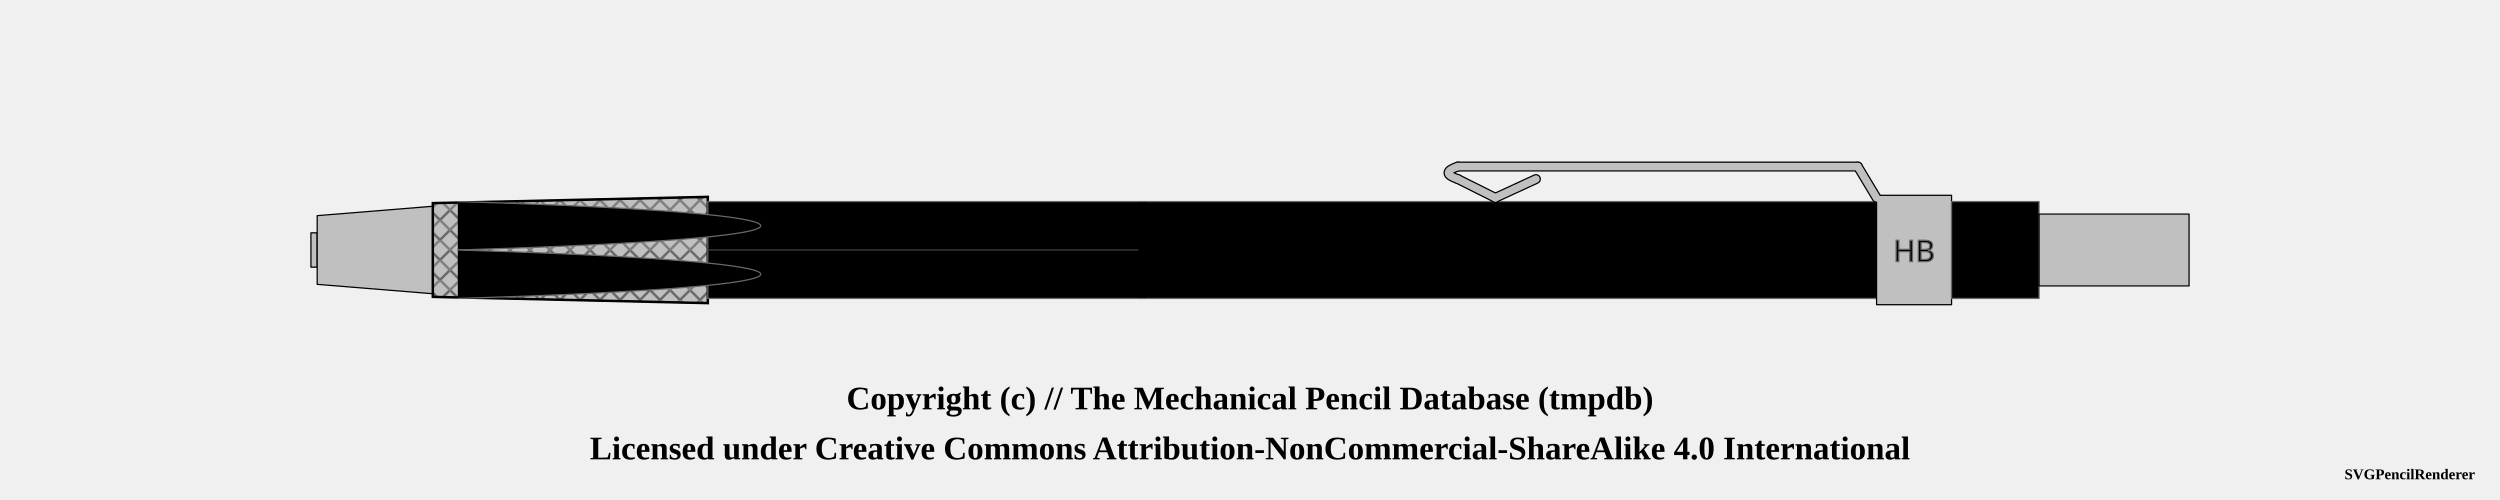
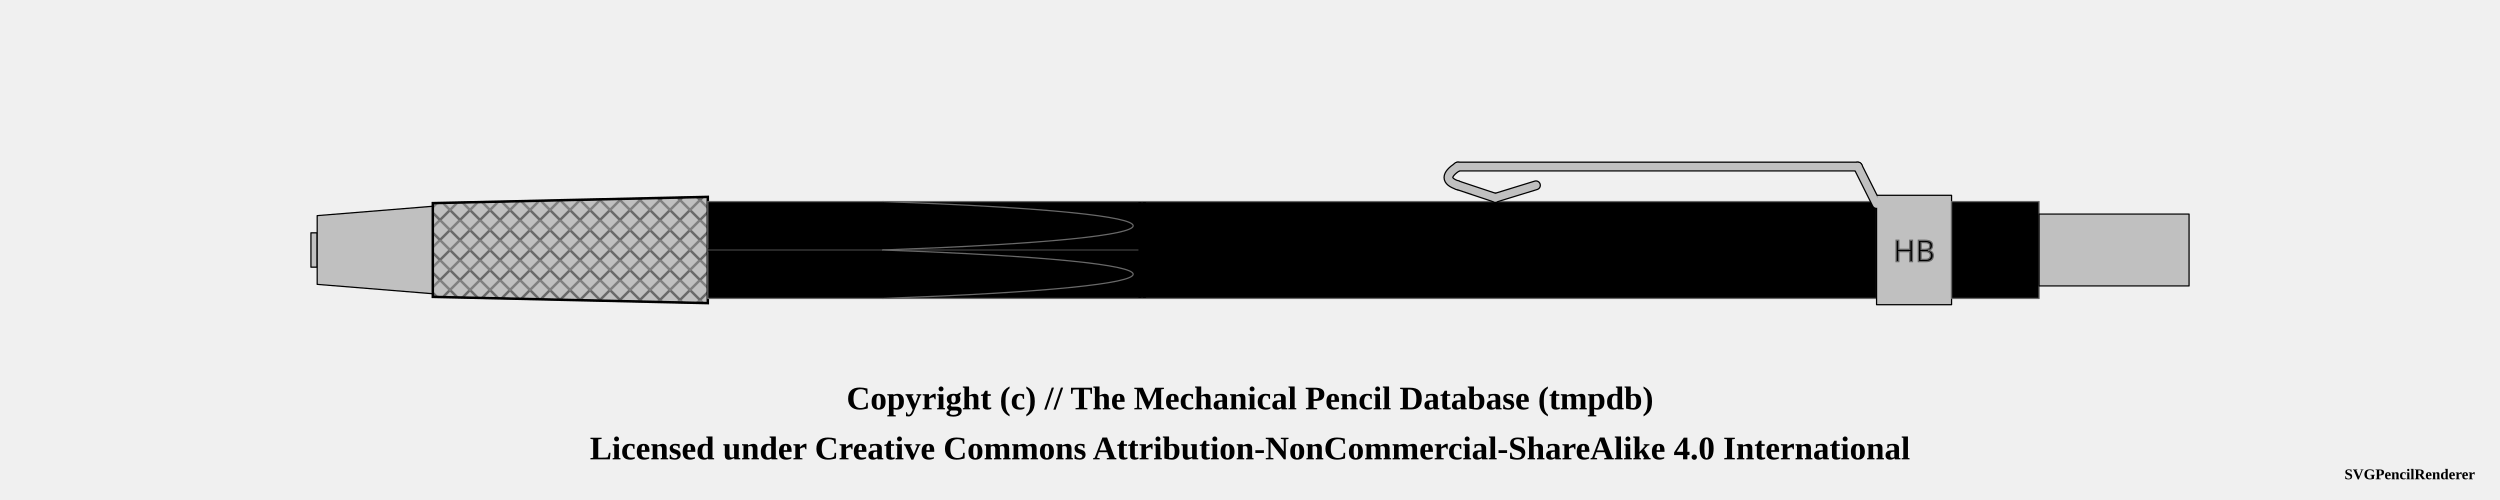
<svg xmlns="http://www.w3.org/2000/svg" width="1000" height="200">
  <pattern id="knurled-large" patternUnits="userSpaceOnUse" width="12" height="12">
    <path stroke="dimgray" stroke-linecap="round" stroke-width="1" d="M 6,6 L 12,12" />
    <path stroke="dimgray" stroke-linecap="round" stroke-width="1" d="M 6,6 L 0,12" />
    <path stroke="gray" stroke-linecap="round" stroke-width="1" d="M 6,6 L 12,0" />
    <path stroke="gray" stroke-linecap="round" stroke-width="1" d="M 6,6 L 0,0" />
  </pattern>
  <pattern id="knurled-small" patternUnits="userSpaceOnUse" width="4" height="4">
    <path stroke="dimgray" stroke-linecap="round" stroke-width="1" d="M 2,2 L 4,4" />
    <path stroke="dimgray" stroke-linecap="round" stroke-width="1" d="M 2,2 L 0,4" />
    <path stroke="gray" stroke-linecap="round" stroke-width="1" d="M 2,2 L 4,0" />
    <path stroke="gray" stroke-linecap="round" stroke-width="1" d="M 2,2 L 0,0" />
  </pattern>
  <pattern id="knurled" patternUnits="userSpaceOnUse" width="8" height="8">
    <path stroke="dimgray" stroke-linecap="round" stroke-width="1" d="M 4,4 L 8,8" />
    <path stroke="dimgray" stroke-linecap="round" stroke-width="1" d="M 4,4 L 0,8" />
    <path stroke="gray" stroke-linecap="round" stroke-width="1" d="M 4,4 L 8,0" />
    <path stroke="gray" stroke-linecap="round" stroke-width="1" d="M 4,4 L 0,0" />
  </pattern>
  <pattern id="lined" patternUnits="userSpaceOnUse" width="3" height="3">
    <path stroke="dimgray" stroke-linecap="round" stroke-width="1" d="M 0,0 L 3,0" />
  </pattern>
  <pattern id="ridged" patternUnits="userSpaceOnUse" width="3" height="3">
    <path stroke="dimgray" stroke-linecap="round" stroke-width="1" d="M 0,0 L 0,3" />
  </pattern>
  <pattern id="spring" patternUnits="userSpaceOnUse" width="8" height="100">
    <path stroke="dimgray" stroke-linecap="round" stroke-width="2" d="M 1,1 L 9,99" />
    <path stroke="white" stroke-linecap="round" stroke-width="1" d="M 1,1 L 9,99" />
  </pattern>
  <pattern id="knurled" patternUnits="userSpaceOnUse" width="8" height="8">
    <path stroke="dimgray" stroke-linecap="round" stroke-width="1" d="M 4,4 L 8,8" />
    <path stroke="dimgray" stroke-linecap="round" stroke-width="1" d="M 4,4 L 0,8" />
    <path stroke="gray" stroke-linecap="round" stroke-width="1" d="M 4,4 L 8,0" />
    <path stroke="gray" stroke-linecap="round" stroke-width="1" d="M 4,4 L 0,0" />
  </pattern>
  <g transform="rotate(0 0 0)">
    <path d="M124.375 93.125 L126.875 93.125 L126.875 106.875 L124.375 106.875 Z" stroke-width="0.5" stroke="black" stroke-linejoin="round" fill="silver" fill-opacity="1" />
    <path d="M126.875 86.25 L173.125 82.5 L173.125 117.5 L126.875 113.75 Z" stroke-width="0.5" stroke="black" stroke-linejoin="round" fill="silver" fill-opacity="1" />
    <path d="M173.125 81.25 L283.125 78.75 L283.125 121.25 L173.125 118.75 Z" stroke-width="0.5" stroke="black" stroke-linejoin="round" fill="silver" fill-opacity="1" />
    <path d="M173.125 81.25 L283.125 78.75 L283.125 121.25 L173.125 118.75 Z" stroke-width="1.0" stroke="black" fill="url(#knurled)" />
    <path d="M283.125 80.625 L456.875 80.625 L456.875 119.375 L283.125 119.375 Z" stroke-width="0.5" stroke="dimgray" stroke-linejoin="round" fill="black" fill-opacity="1" />
    <line x1="283.125" y1="100" x2="456.875" y2="100" stroke-width="1.5" stroke="black" fill="none" stroke-opacity="0.5" />
    <line x1="283.125" y1="100" x2="456.875" y2="100" stroke-width="0.5" stroke="gray" fill="none" stroke-opacity="0.5" />
    <path d="M456.875 80.625 L750.625 80.625 L750.625 119.375 L456.875 119.375 Z" stroke-width="0.5" stroke="dimgray" stroke-linejoin="round" fill="black" fill-opacity="1" />
    <line x1="456.875" y1="80.875" x2="456.875" y2="119.125" stroke="black" stroke-width="3" />
-     <line x1="614.375" y1="71.625" x2="598.125" y2="79.125" stroke-width="4" stroke="black" fill="dimgray" stroke-linecap="round" />
-     <line x1="598.125" y1="79.125" x2="583.125" y2="71.625" stroke-width="4" stroke="black" fill="dimgray" stroke-linecap="round" />
-     <path d="M583.125 71.625 Q575.625 69.125 583.125 66.625" stroke-width="4" stroke="black" fill="none" stroke-linecap="round" />
+     <path d="M583.125 74.125 Q575.625 71.625 583.125 66.625" stroke-width="4" stroke="black" fill="none" stroke-linecap="round" />
    <line x1="583.125" y1="66.625" x2="743.125" y2="66.625" stroke-width="4" stroke="black" fill="dimgray" stroke-linecap="round" />
-     <line x1="743.125" y1="66.625" x2="750.625" y2="79.125" stroke-width="4" stroke="black" fill="dimgray" stroke-linecap="round" />
+     <line x1="598.125" y1="79.125" x2="583.125" y2="74.125" stroke-width="4" stroke="black" fill="dimgray" stroke-linecap="round" />
+     <line x1="614.375" y1="74.125" x2="598.125" y2="79.125" stroke-width="4" stroke="black" fill="dimgray" stroke-linecap="round" />
+     <line x1="743.125" y1="66.625" x2="750.625" y2="81.625" stroke-width="4" stroke="black" fill="dimgray" stroke-linecap="round" />
    <path d="M750.625 78.125 L780.625 78.125 L780.625 121.875 L750.625 121.875 Z" stroke-width="0.5" stroke="black" stroke-linejoin="round" fill="silver" fill-opacity="1" />
    <text x="765.625" y="100" text-anchor="middle" dominant-baseline="central">
      <tspan stroke="dimgray" stroke-width="0.5" font-family="sans-serif" fill="black" textLength="{this.width * 5 - 12}"> HB</tspan>
    </text>
-     <line x1="614.375" y1="71.625" x2="598.125" y2="79.125" stroke-width="3" stroke="silver" fill="silver" stroke-linecap="round" />
-     <line x1="598.125" y1="79.125" x2="583.125" y2="71.625" stroke-width="3" stroke="silver" fill="silver" stroke-linecap="round" />
-     <path d="M583.125 71.625 Q575.625 69.125 583.125 66.625" stroke-width="3" stroke="silver" fill="none" stroke-linecap="round" />
+     <path d="M583.125 74.125 Q575.625 71.625 583.125 66.625" stroke-width="3" stroke="silver" fill="none" stroke-linecap="round" />
    <line x1="583.125" y1="66.625" x2="743.125" y2="66.625" stroke-width="3" stroke="silver" fill="silver" stroke-linecap="round" />
-     <line x1="743.125" y1="66.625" x2="750.625" y2="79.125" stroke-width="3" stroke="silver" fill="silver" stroke-linecap="round" />
+     <line x1="598.125" y1="79.125" x2="583.125" y2="74.125" stroke-width="3" stroke="silver" fill="silver" stroke-linecap="round" />
+     <line x1="614.375" y1="74.125" x2="598.125" y2="79.125" stroke-width="3" stroke="silver" fill="silver" stroke-linecap="round" />
+     <line x1="743.125" y1="66.625" x2="750.625" y2="81.625" stroke-width="3" stroke="silver" fill="silver" stroke-linecap="round" />
    <path d="M780.625 80.625 L815.625 80.625 L815.625 119.375 L780.625 119.375 Z" stroke-width="0.5" stroke="dimgray" stroke-linejoin="round" fill="black" fill-opacity="1" />
    <path d="M815.625 85.625 L875.625 85.625 L875.625 114.375 L815.625 114.375 Z" stroke-width="0.5" stroke="black" stroke-linejoin="round" fill="silver" fill-opacity="1" />
-     <path d="M 183.125 80.625 C 344.706 85.469, 344.706 95.156, 183.125 100" stroke-width="0.5" stroke="dimgray" stroke-linecap="round" fill="black" />
-     <path d="M 183.125 119.375 C 344.706 114.531, 344.706 104.844, 183.125 100" stroke-width="0.5" stroke="dimgray" stroke-linecap="round" fill="black" />
+     <path d="M 353.125 80.625 C 486.656 85.469, 486.656 95.156, 353.125 100" stroke-width="0.5" stroke="dimgray" stroke-linecap="round" fill="black" />
+     <path d="M 353.125 119.375 C 486.656 114.531, 486.656 104.844, 353.125 100" stroke-width="0.5" stroke="dimgray" stroke-linecap="round" fill="black" />
  </g>
  <text x="50%" y="160" font-size="1.1em" font-weight="bold" text-anchor="middle" dominant-baseline="middle">Copyright (c) // The Mechanical Pencil Database (tmpdb)</text>
  <text x="50%" y="180" font-size="1.1em" font-weight="bold" text-anchor="middle" dominant-baseline="middle">Licensed under Creative Commons Attribution-NonCommercial-ShareAlike 4.0 International</text>
  <text x="990" y="190" font-size="0.5em" font-weight="bold" text-anchor="end" dominant-baseline="middle">SVGPencilRenderer</text>
</svg>
